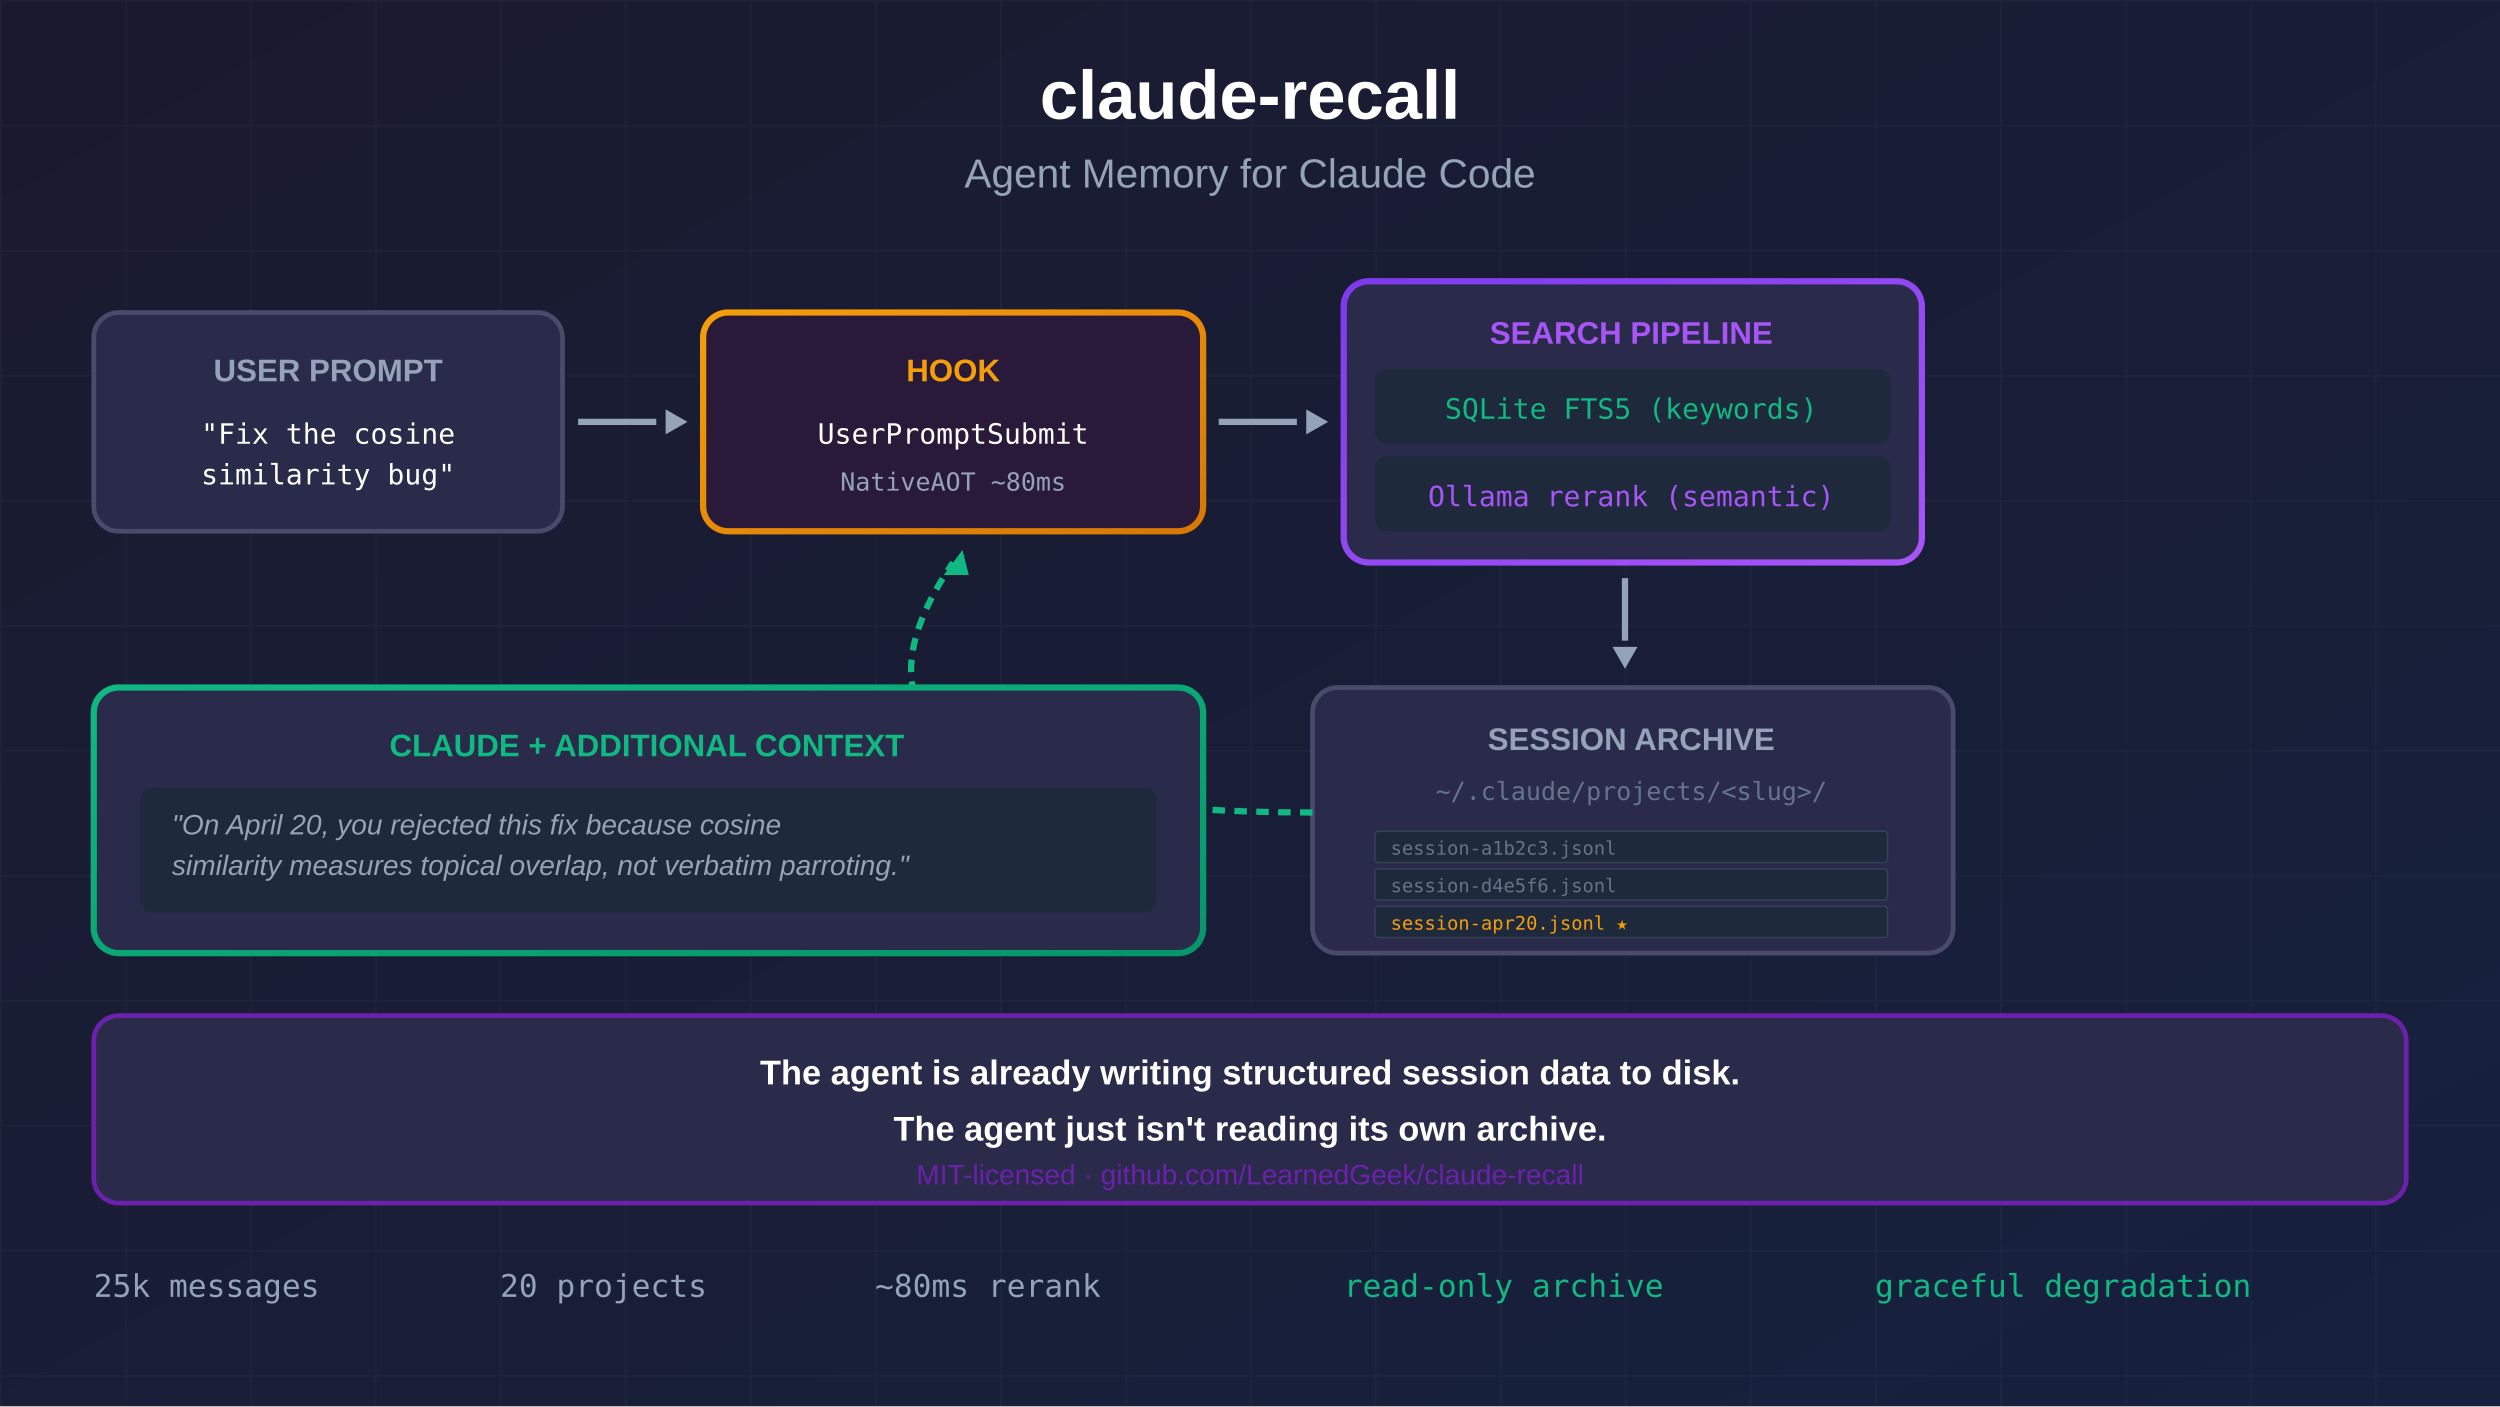
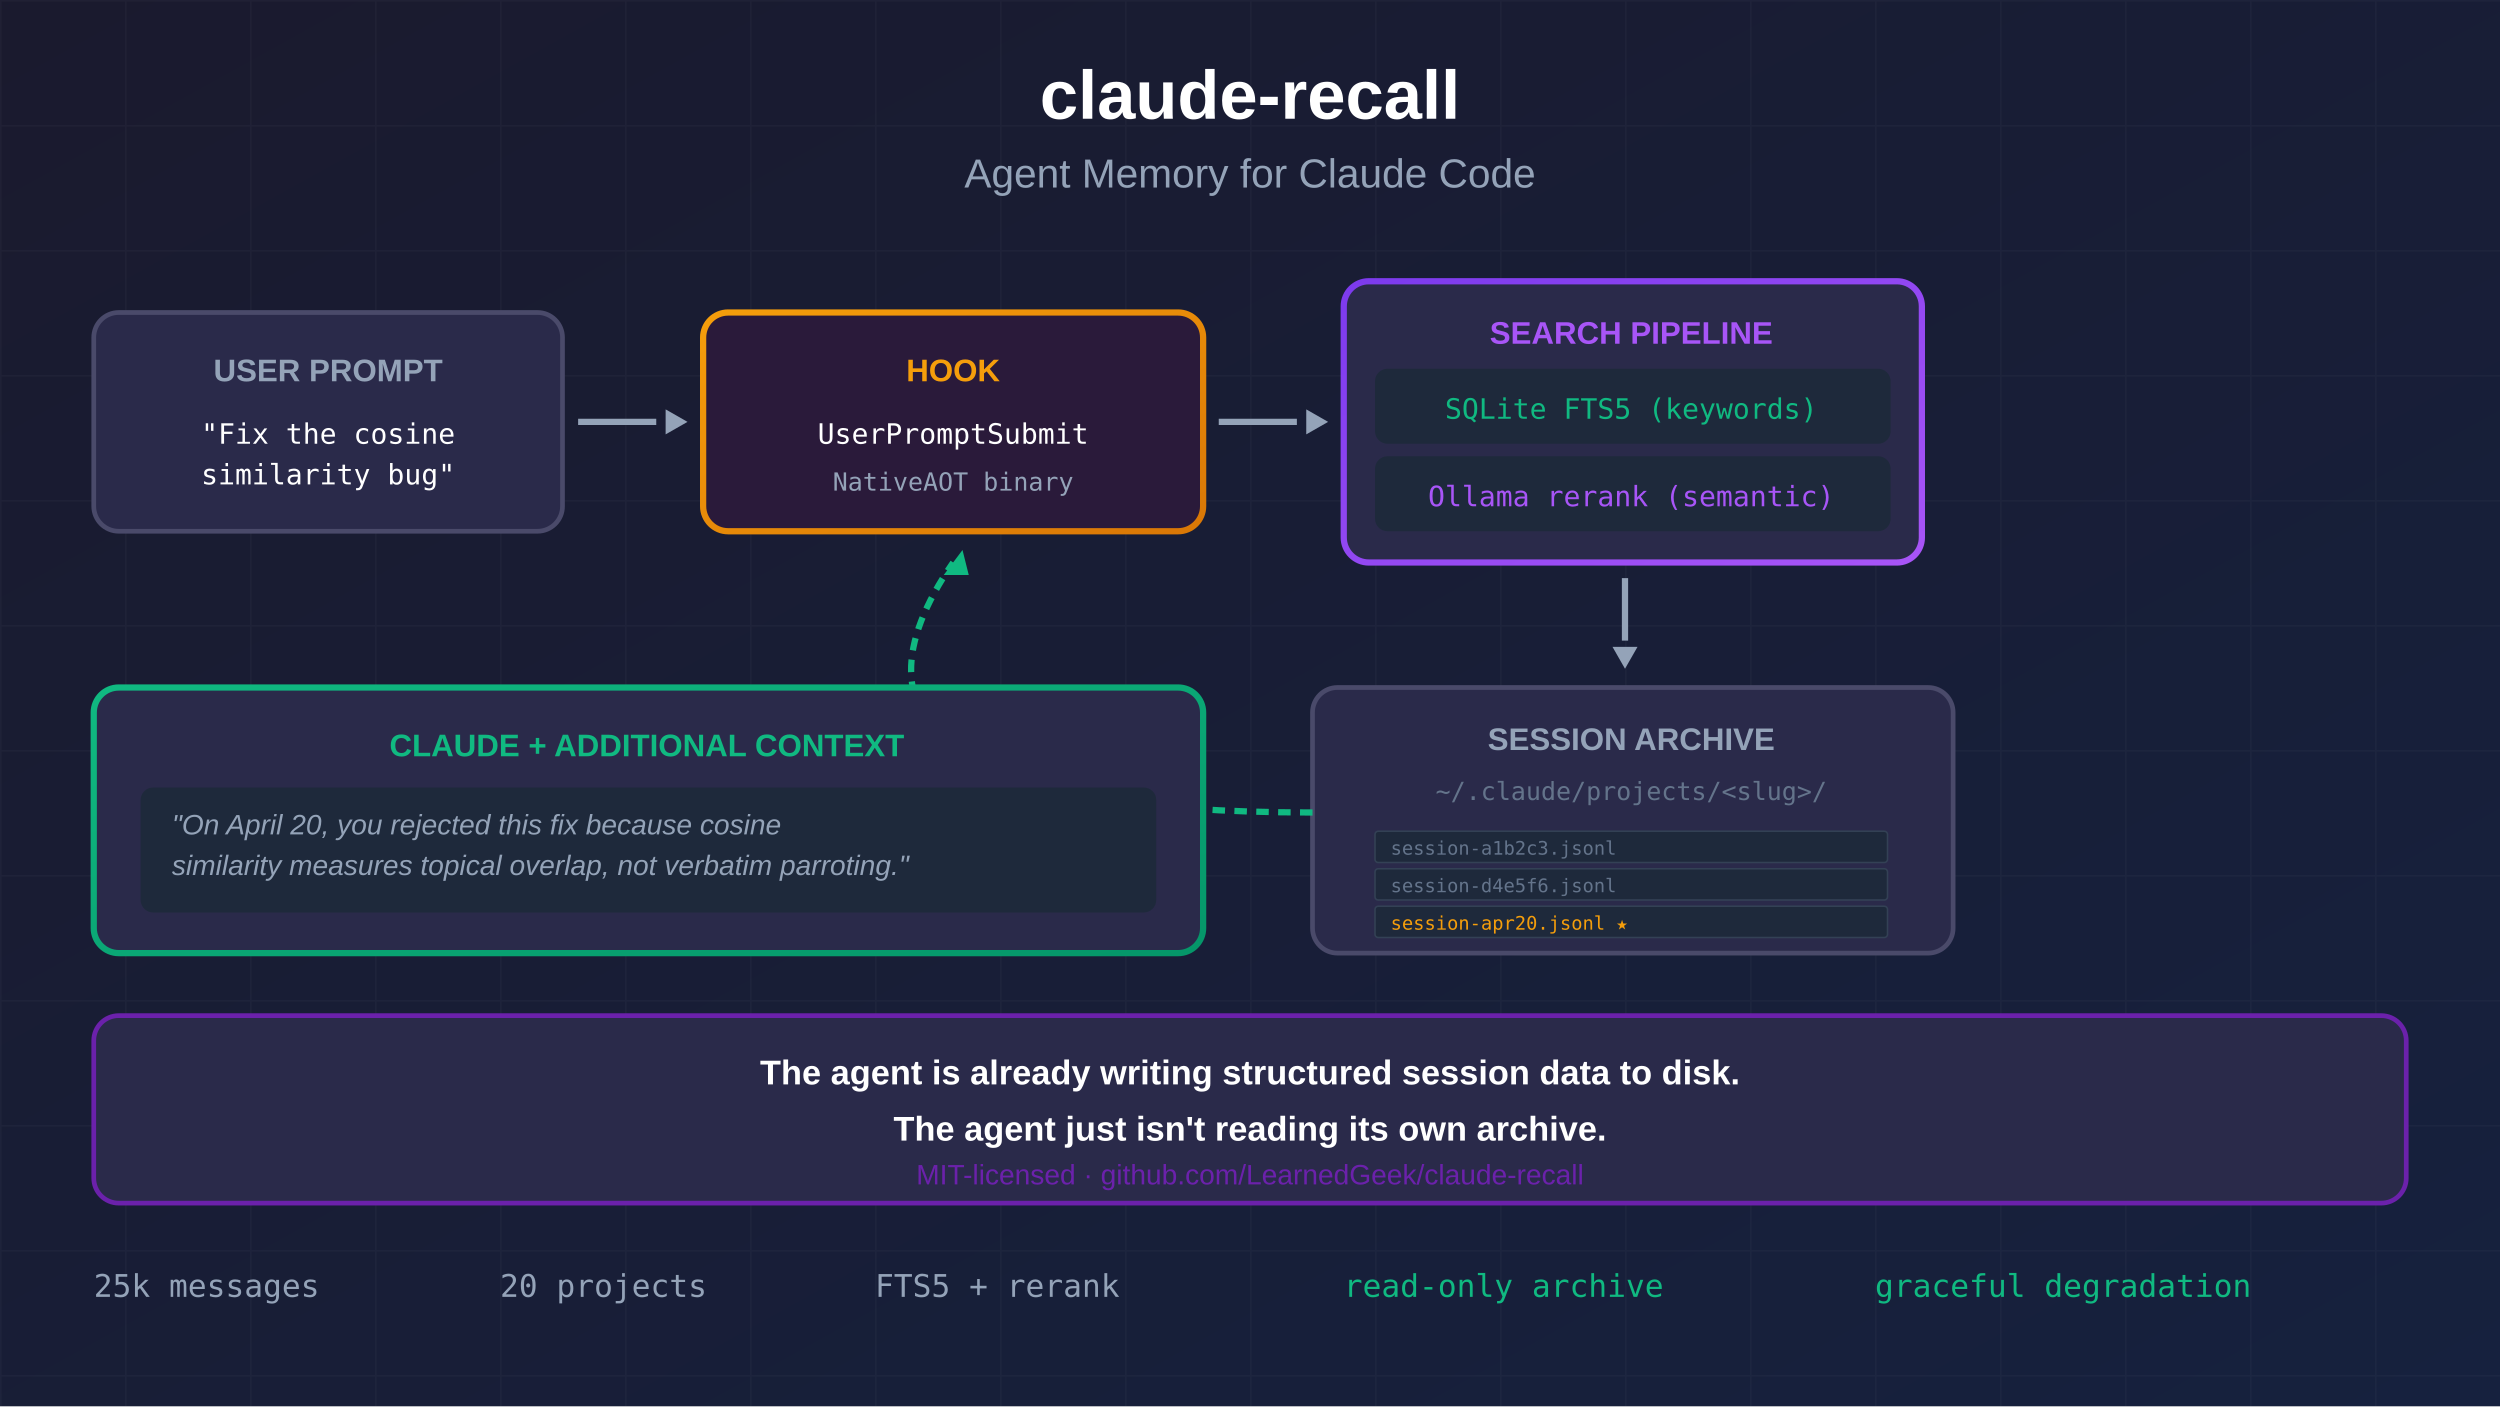
<svg xmlns="http://www.w3.org/2000/svg" viewBox="0 0 800 450">
  <defs>
    <linearGradient id="cr_bg" x1="0%" y1="0%" x2="100%" y2="100%">
      <stop offset="0%" style="stop-color:#1a1a2e" />
      <stop offset="100%" style="stop-color:#16213e" />
    </linearGradient>
    <linearGradient id="cr_amber" x1="0%" y1="0%" x2="100%" y2="100%">
      <stop offset="0%" style="stop-color:#f59e0b" />
      <stop offset="100%" style="stop-color:#d97706" />
    </linearGradient>
    <linearGradient id="cr_purple" x1="0%" y1="0%" x2="100%" y2="100%">
      <stop offset="0%" style="stop-color:#7c3aed" />
      <stop offset="100%" style="stop-color:#a855f7" />
    </linearGradient>
    <linearGradient id="cr_green" x1="0%" y1="0%" x2="100%" y2="100%">
      <stop offset="0%" style="stop-color:#10b981" />
      <stop offset="100%" style="stop-color:#059669" />
    </linearGradient>
  </defs>
  <rect width="800" height="450" fill="url(#cr_bg)" />
  <g opacity="0.03">
    <pattern id="cr_grid" width="40" height="40" patternUnits="userSpaceOnUse">
      <path d="M 40 0 L 0 0 0 40" fill="none" stroke="#fff" stroke-width="1" />
    </pattern>
    <rect width="800" height="450" fill="url(#cr_grid)" />
  </g>
  <text x="400" y="38" font-family="Arial, sans-serif" font-size="22" fill="#fff" text-anchor="middle" font-weight="bold">
    claude-recall
  </text>
  <text x="400" y="60" font-family="Arial, sans-serif" font-size="13" fill="#94a3b8" text-anchor="middle">
    Agent Memory for Claude Code
  </text>
  <g transform="translate(30, 100)">
    <rect x="0" y="0" width="150" height="70" rx="8" fill="#2a2a4a" stroke="#4a4a6a" stroke-width="1.5" />
    <text x="75" y="22" font-family="Arial, sans-serif" font-size="10" fill="#94a3b8" text-anchor="middle" font-weight="bold">USER PROMPT</text>
    <text x="75" y="42" font-family="monospace" font-size="9" fill="#fff" text-anchor="middle">"Fix the cosine</text>
    <text x="75" y="55" font-family="monospace" font-size="9" fill="#fff" text-anchor="middle">similarity bug"</text>
  </g>
  <g transform="translate(185, 130)">
    <line x1="0" y1="5" x2="25" y2="5" stroke="#94a3b8" stroke-width="2" />
    <polygon points="28,1 28,9 35,5" fill="#94a3b8" />
  </g>
  <g transform="translate(225, 100)">
    <rect x="0" y="0" width="160" height="70" rx="8" fill="#2a1a3a" stroke="url(#cr_amber)" stroke-width="2" />
    <text x="80" y="22" font-family="Arial, sans-serif" font-size="10" fill="#f59e0b" text-anchor="middle" font-weight="bold">HOOK</text>
    <text x="80" y="42" font-family="monospace" font-size="9" fill="#fff" text-anchor="middle">UserPromptSubmit</text>
-     <text x="80" y="57" font-family="monospace" font-size="8" fill="#94a3b8" text-anchor="middle">NativeAOT ~80ms</text>
+     <text x="80" y="57" font-family="monospace" font-size="8" fill="#94a3b8" text-anchor="middle">NativeAOT binary</text>
  </g>
  <g transform="translate(390, 130)">
    <line x1="0" y1="5" x2="25" y2="5" stroke="#94a3b8" stroke-width="2" />
    <polygon points="28,1 28,9 35,5" fill="#94a3b8" />
  </g>
  <g transform="translate(430, 90)">
    <rect x="0" y="0" width="185" height="90" rx="8" fill="#2a2a4a" stroke="url(#cr_purple)" stroke-width="2" />
    <text x="92" y="20" font-family="Arial, sans-serif" font-size="10" fill="#a855f7" text-anchor="middle" font-weight="bold">SEARCH PIPELINE</text>
    <rect x="10" y="28" width="165" height="24" rx="4" fill="#1e293b" />
    <text x="92" y="44" font-family="monospace" font-size="9" fill="#10b981" text-anchor="middle">SQLite FTS5 (keywords)</text>
    <rect x="10" y="56" width="165" height="24" rx="4" fill="#1e293b" />
    <text x="92" y="72" font-family="monospace" font-size="9" fill="#a855f7" text-anchor="middle">Ollama rerank (semantic)</text>
  </g>
  <g transform="translate(515, 185)">
    <line x1="5" y1="0" x2="5" y2="20" stroke="#94a3b8" stroke-width="2" />
    <polygon points="1,22 9,22 5,29" fill="#94a3b8" />
  </g>
  <g transform="translate(420, 220)">
    <rect x="0" y="0" width="205" height="85" rx="8" fill="#2a2a4a" stroke="#4a4a6a" stroke-width="1.5" />
    <text x="102" y="20" font-family="Arial, sans-serif" font-size="10" fill="#94a3b8" text-anchor="middle" font-weight="bold">SESSION ARCHIVE</text>
    <text x="102" y="36" font-family="monospace" font-size="8" fill="#64748b" text-anchor="middle">~/.claude/projects/&lt;slug&gt;/</text>
    <g transform="translate(20, 46)">
      <rect x="0" y="0" width="164" height="10" rx="1" fill="#1e293b" stroke="#334155" stroke-width="0.5" />
      <text x="5" y="7.5" font-family="monospace" font-size="6" fill="#64748b">session-a1b2c3.jsonl</text>
    </g>
    <g transform="translate(20, 58)">
      <rect x="0" y="0" width="164" height="10" rx="1" fill="#1e293b" stroke="#334155" stroke-width="0.5" />
      <text x="5" y="7.5" font-family="monospace" font-size="6" fill="#64748b">session-d4e5f6.jsonl</text>
    </g>
    <g transform="translate(20, 70)">
      <rect x="0" y="0" width="164" height="10" rx="1" fill="#1e293b" stroke="#334155" stroke-width="0.5" />
      <text x="5" y="7.5" font-family="monospace" font-size="6" fill="#f59e0b">session-apr20.jsonl ★</text>
    </g>
  </g>
  <path d="M 420 260 Q 250 260 305 180" fill="none" stroke="#10b981" stroke-width="2" stroke-dasharray="4,3" />
  <polygon points="302,184 308,176 310,184" fill="#10b981" />
  <text x="300" y="235" font-family="Arial, sans-serif" font-size="9" fill="#10b981">ranked matches</text>
  <g transform="translate(30, 220)">
    <rect x="0" y="0" width="355" height="85" rx="8" fill="#2a2a4a" stroke="url(#cr_green)" stroke-width="2" />
    <text x="177" y="22" font-family="Arial, sans-serif" font-size="10" fill="#10b981" text-anchor="middle" font-weight="bold">CLAUDE + ADDITIONAL CONTEXT</text>
    <rect x="15" y="32" width="325" height="40" rx="4" fill="#1e293b" />
    <text x="25" y="47" font-family="Arial, sans-serif" font-size="9" fill="#94a3b8" font-style="italic">"On April 20, you rejected this fix because cosine</text>
    <text x="25" y="60" font-family="Arial, sans-serif" font-size="9" fill="#94a3b8" font-style="italic">similarity measures topical overlap, not verbatim parroting."</text>
  </g>
  <g transform="translate(30, 325)">
    <rect x="0" y="0" width="740" height="60" rx="8" fill="#2a2a4a" stroke="#6b21ab" stroke-width="1.5" />
    <text x="370" y="22" font-family="Arial, sans-serif" font-size="11" fill="#fff" text-anchor="middle" font-weight="bold">
      The agent is already writing structured session data to disk.
    </text>
    <text x="370" y="40" font-family="Arial, sans-serif" font-size="11" fill="#fff" text-anchor="middle" font-weight="bold">
      The agent just isn't reading its own archive.
    </text>
    <text x="370" y="54" font-family="Arial, sans-serif" font-size="9" fill="#6b21ab" text-anchor="middle">MIT-licensed · github.com/LearnedGeek/claude-recall</text>
  </g>
  <g transform="translate(30, 400)">
    <text x="0" y="15" font-family="monospace" font-size="10" fill="#94a3b8">25k messages</text>
    <text x="130" y="15" font-family="monospace" font-size="10" fill="#94a3b8">20 projects</text>
-     <text x="250" y="15" font-family="monospace" font-size="10" fill="#94a3b8">~80ms rerank</text>
+     <text x="250" y="15" font-family="monospace" font-size="10" fill="#94a3b8">FTS5 + rerank</text>
    <text x="400" y="15" font-family="monospace" font-size="10" fill="#10b981">read-only archive</text>
    <text x="570" y="15" font-family="monospace" font-size="10" fill="#10b981">graceful degradation</text>
  </g>
</svg>
